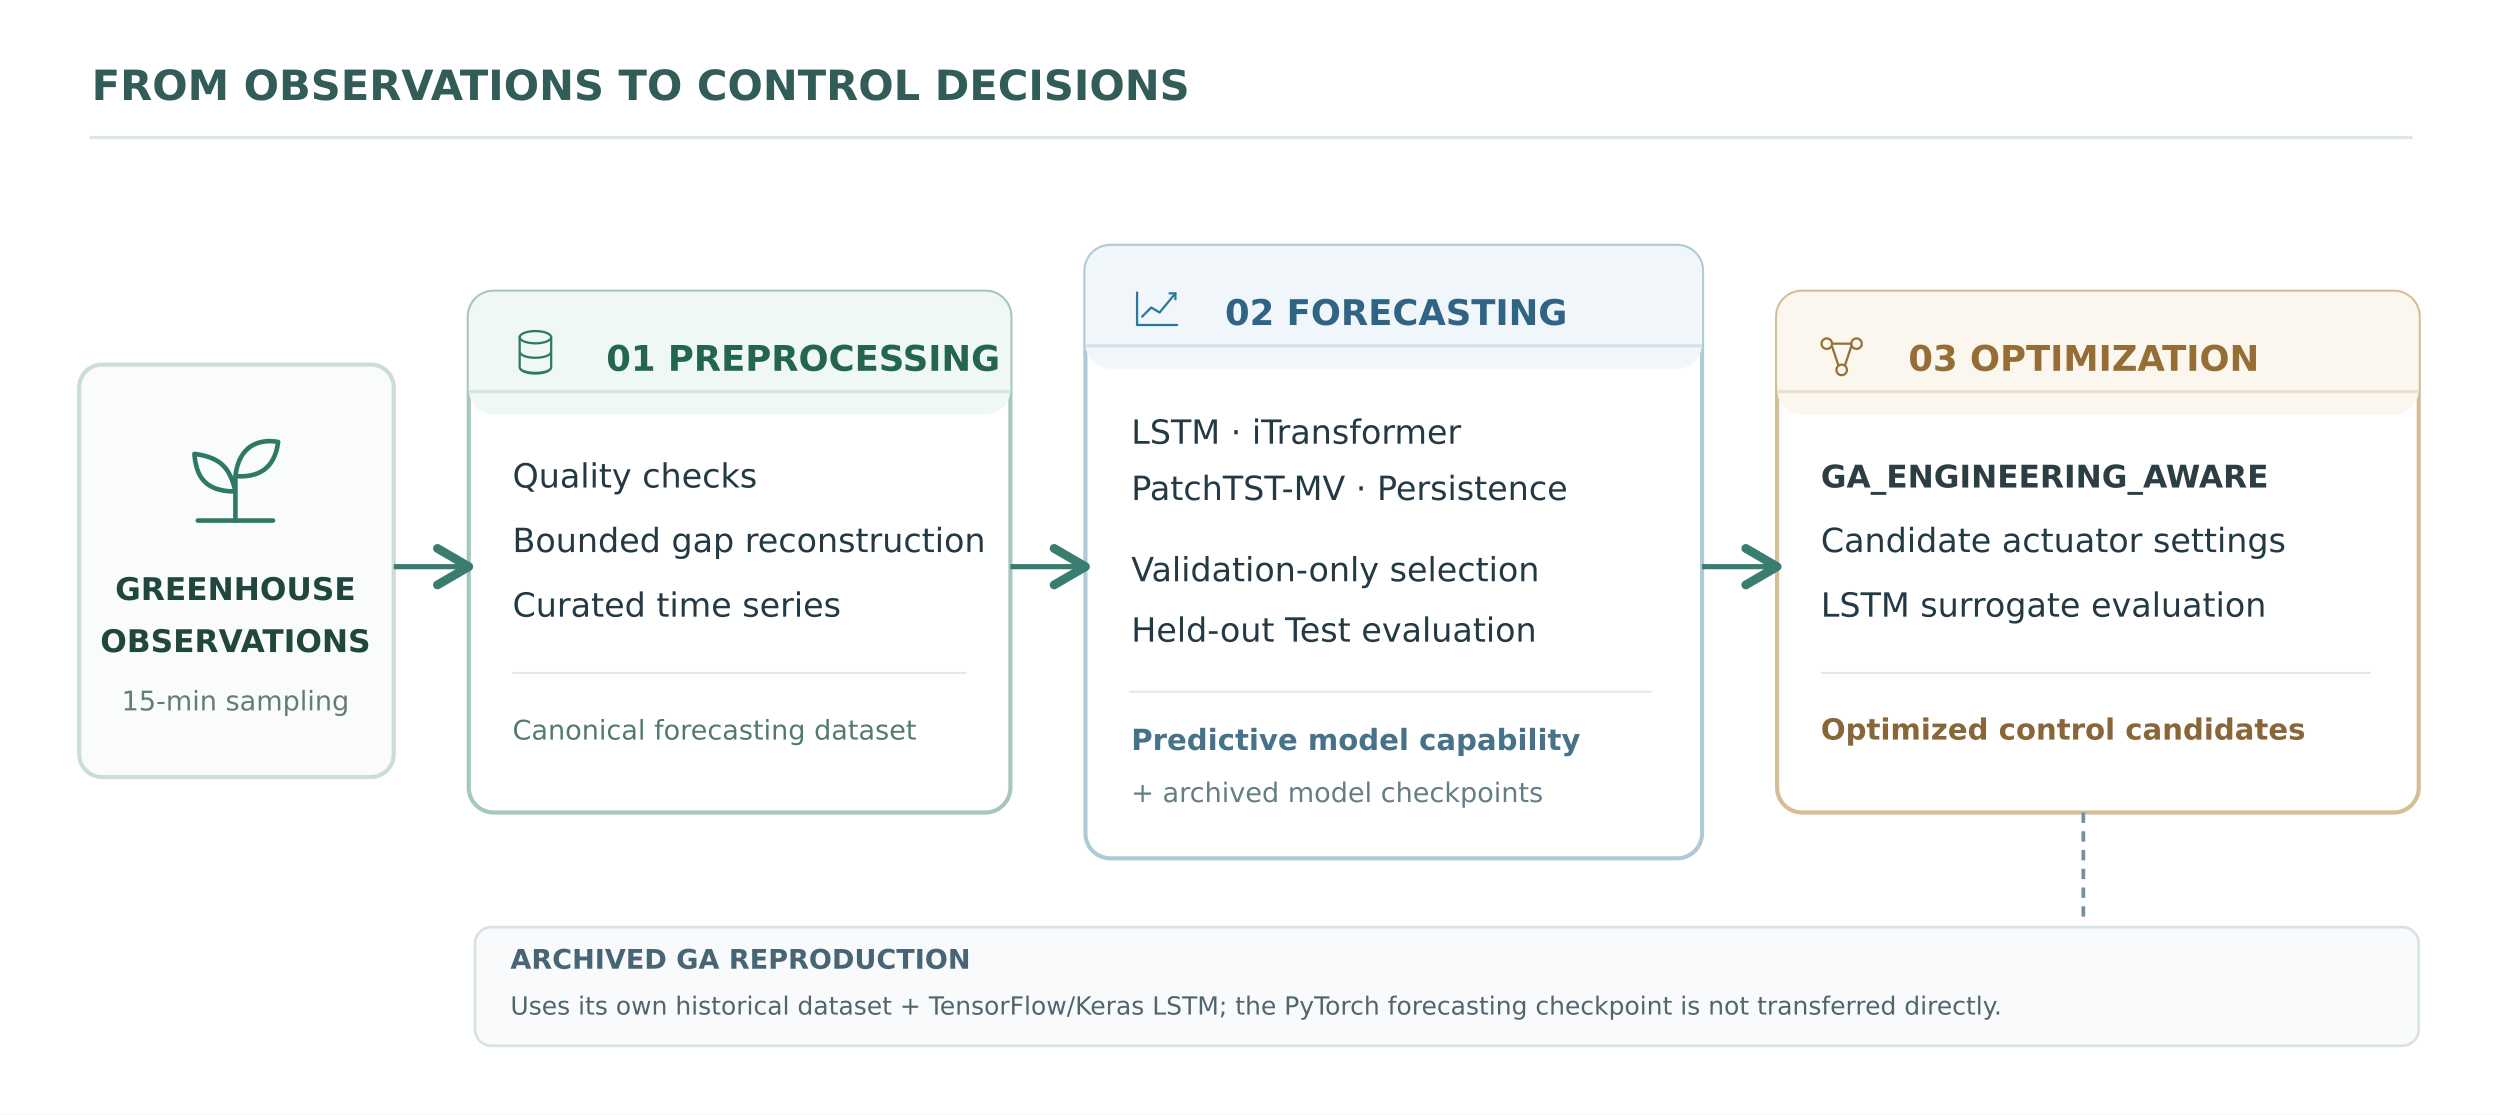
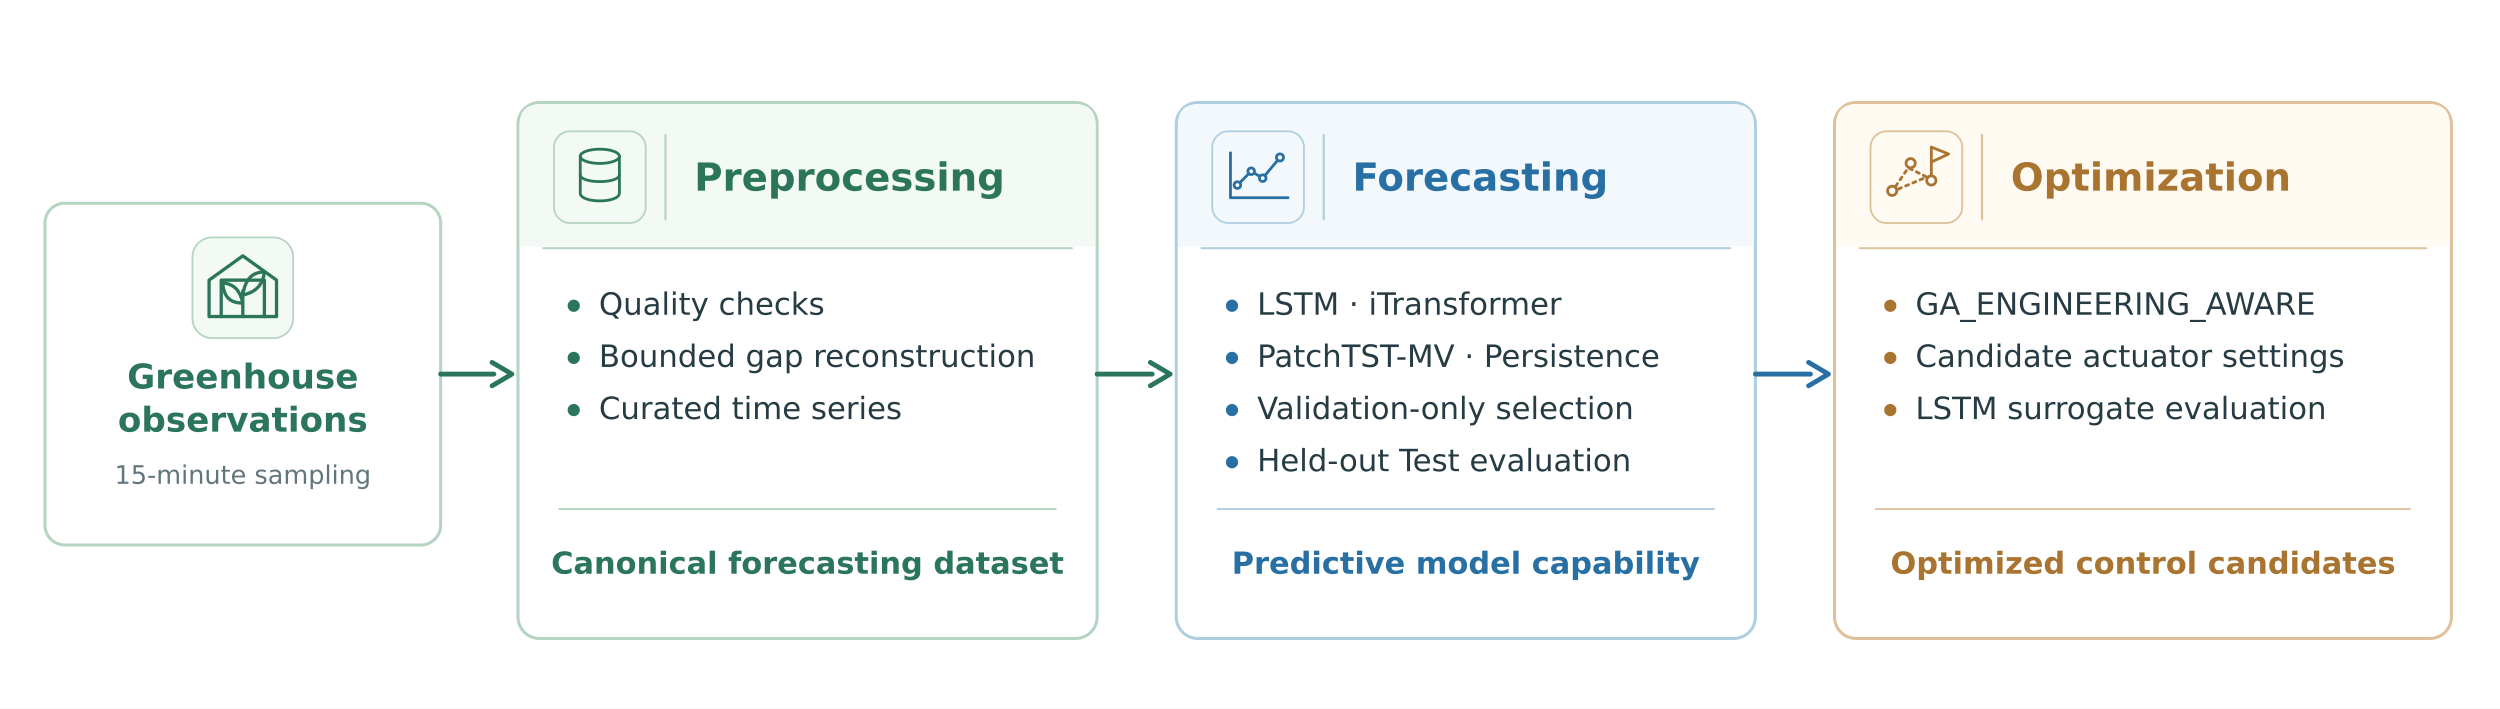
- <svg xmlns="http://www.w3.org/2000/svg" width="1200" height="535" viewBox="0 0 1200 535" role="img">
-   <defs>
-     <marker id="arr" markerWidth="9" markerHeight="9" refX="7" refY="4.5" orient="auto">
-       <path d="M1 1L7 4.5L1 8" fill="none" stroke="#397d70" stroke-width="1.7" stroke-linecap="round" stroke-linejoin="round" />
-     </marker>
-     <marker id="arrGrey" markerWidth="9" markerHeight="9" refX="7" refY="4.5" orient="auto">
-       <path d="M1 1L7 4.5L1 8" fill="none" stroke="#78909c" stroke-width="1.7" stroke-linecap="round" stroke-linejoin="round" />
-     </marker>
-   </defs>
-   <rect width="1200" height="535" fill="#ffffff" />
-   <text x="44" y="48" fill="#315c57" font-size="20" font-weight="700" text-anchor="start" font-family="DejaVu Sans, Arial, sans-serif">FROM OBSERVATIONS TO CONTROL DECISIONS</text>
-   <path d="M43 66 L1158 66" fill="none" stroke="#dbe7e6" stroke-width="1.5" />
-   <rect x="38" y="175" width="151" height="198" rx="11" fill="#f9fcfa" stroke="#cbded5" stroke-width="2" />
-   <g transform="translate(113 231) scale(0.82)" fill="none" stroke="#2d7966" stroke-width="2.7" stroke-linecap="round" stroke-linejoin="round">
-     <path d="M0 23V-1 M0 6C-18 6-23-3-24-16C-8-14-3-7 0 6Z M0-3C2-21 14-25 25-23C23-7 13-2 0-3Z" />
-     <path d="M-22 23H22" />
+ <svg xmlns="http://www.w3.org/2000/svg" width="1390" height="394" viewBox="0 0 1390 394" role="img">
+   <rect width="1390" height="394" fill="#FFFFFF" />
+   <rect x="25" y="113" width="220" height="190" rx="11" fill="#ffffff" stroke="#B5D4C1" stroke-width="1.7" />
+   <rect x="107" y="132" width="56" height="56" rx="11" fill="#F3F9F5" stroke="#B5D4C1" stroke-width="1.0" />
+   <g transform="translate(135 161) scale(0.75)" fill="none" stroke="#2B765B" stroke-width="2.45" stroke-linecap="round" stroke-linejoin="round">
+     <path d="M-25 20V-7L0-25L25-7V20H-25" />
+     <path d="M-16 20V-7H16V20" />
+     <path d="M0 20V1 M0 10C-11 10-14 4-15-5C-6-4-2 1 0 10 M0 4C2-9 8-13 16-13C15-4 10 2 0 4" />
  </g>
-   <text x="113" y="288" fill="#20463d" font-size="15" font-weight="700" text-anchor="middle" font-family="DejaVu Sans, Arial, sans-serif">GREENHOUSE</text>
-   <text x="113" y="313" fill="#20463d" font-size="15" font-weight="700" text-anchor="middle" font-family="DejaVu Sans, Arial, sans-serif">OBSERVATIONS</text>
-   <text x="113" y="341" fill="#637c79" font-size="13" font-weight="400" text-anchor="middle" font-family="DejaVu Sans, Arial, sans-serif">15-min sampling</text>
-   <rect x="225" y="140" width="260" height="250" rx="12" fill="#ffffff" stroke="#a5c8bc" stroke-width="2" />
-   <rect x="225" y="140" width="260" height="59" rx="12" fill="#f0f8f3" />
-   <path d="M225 188H485" stroke="#d5e4dc" stroke-width="1.5" />
-   <g transform="translate(257 169) scale(0.42)" fill="none" stroke="#2d7966" stroke-linejoin="round" stroke-linecap="round" stroke-width="2.6">
-     <ellipse cx="0" cy="-17" rx="18" ry="7" />
-     <path d="M-18-17V17 C-18 27 18 27 18 17V-17 M-18-1C-18 9 18 9 18-1 M-18 17C-18 26 18 26 18 17" />
+   <text x="135.0" y="216" fill="#2B765B" font-family="DejaVu Sans, Arial, sans-serif" font-size="19" font-weight="700" text-anchor="middle">Greenhouse</text>
+   <text x="135.0" y="240" fill="#2B765B" font-family="DejaVu Sans, Arial, sans-serif" font-size="19" font-weight="700" text-anchor="middle">observations</text>
+   <text x="135.0" y="269" fill="#61757C" font-family="DejaVu Sans, Arial, sans-serif" font-size="14.2" font-weight="400" text-anchor="middle">15-minute sampling</text>
+   <rect x="288" y="57" width="322" height="298" rx="12" fill="#ffffff" stroke="#B5D4C1" stroke-width="1.7" />
+   <path d="M300 58H598Q609 58 609 69V137H289V69Q289 58 300 58Z" fill="#F3F9F5" />
+   <path d="M302 138H596" fill="none" stroke="#B5D4C1" stroke-width="1.1" stroke-linecap="round" stroke-linejoin="round" />
+   <rect x="308" y="73" width="51" height="51" rx="9" fill="#F3F9F5" stroke="#B5D4C1" stroke-width="1.0" />
+   <g transform="translate(333.5 96.5) scale(0.64)" fill="none" stroke="#2B765B" stroke-width="2.45" stroke-linecap="round" stroke-linejoin="round">
+     <ellipse cx="0" cy="-15" rx="17" ry="6.2" />
+     <path d="M-17 -15V17C-17 26 17 26 17 17V-15" />
+     <path d="M-17 1C-17 9 17 9 17 1" />
  </g>
-   <text x="291" y="178" fill="#24654f" font-size="17" font-weight="700" text-anchor="start" font-family="DejaVu Sans, Arial, sans-serif">01  PREPROCESSING</text>
-   <text x="246" y="234" fill="#233944" font-size="16" font-weight="400" text-anchor="start" font-family="DejaVu Sans, Arial, sans-serif">Quality checks</text>
-   <text x="246" y="265" fill="#233944" font-size="16" font-weight="400" text-anchor="start" font-family="DejaVu Sans, Arial, sans-serif">Bounded gap reconstruction</text>
-   <text x="246" y="296" fill="#233944" font-size="16" font-weight="400" text-anchor="start" font-family="DejaVu Sans, Arial, sans-serif">Curated time series</text>
-   <path d="M246 323 L464 323" fill="none" stroke="#e1e9e7" stroke-width="1" />
-   <text x="246" y="355" fill="#527b6e" font-size="13" font-weight="400" text-anchor="start" font-family="DejaVu Sans, Arial, sans-serif">Canonical forecasting dataset</text>
-   <rect x="521" y="118" width="296" height="294" rx="12" fill="#ffffff" stroke="#afcad7" stroke-width="2" />
-   <rect x="521" y="118" width="296" height="59" rx="12" fill="#f0f6f9" />
-   <path d="M521 166H817" stroke="#d4e1e9" stroke-width="1.5" />
-   <g transform="translate(555 148) scale(0.4)" fill="none" stroke="#2c779c" stroke-width="2.7" stroke-linecap="round" stroke-linejoin="round">
-     <path d="M-23 20V-19 M-23 20H25" />
-     <path d="M-17 10L-6-1L4 5L23-18" />
-     <path d="M16-18H23V-11" />
+   <path d="M370 75V122" fill="none" stroke="#B5D4C1" stroke-width="1.2" stroke-linecap="round" stroke-linejoin="round" />
+   <text x="386" y="106" fill="#2B765B" font-family="DejaVu Sans, Arial, sans-serif" font-size="21.5" font-weight="700" text-anchor="start">Preprocessing</text>
+   <circle cx="319" cy="170" r="3.4" fill="#2B765B" />
+   <text x="333" y="175" fill="#263B43" font-family="DejaVu Sans, Arial, sans-serif" font-size="17.1" font-weight="400" text-anchor="start">Quality checks</text>
+   <circle cx="319" cy="199" r="3.4" fill="#2B765B" />
+   <text x="333" y="204" fill="#263B43" font-family="DejaVu Sans, Arial, sans-serif" font-size="17.1" font-weight="400" text-anchor="start">Bounded gap reconstruction</text>
+   <circle cx="319" cy="228" r="3.4" fill="#2B765B" />
+   <text x="333" y="233" fill="#263B43" font-family="DejaVu Sans, Arial, sans-serif" font-size="17.1" font-weight="400" text-anchor="start">Curated time series</text>
+   <path d="M311 283 H587" fill="none" stroke="#B5D4C1" stroke-width="1.05" stroke-linecap="round" stroke-linejoin="round" />
+   <text x="449.0" y="319" fill="#2B765B" font-family="DejaVu Sans, Arial, sans-serif" font-size="16.9" font-weight="600" text-anchor="middle">Canonical forecasting dataset</text>
+   <rect x="654" y="57" width="322" height="298" rx="12" fill="#ffffff" stroke="#AECFDF" stroke-width="1.7" />
+   <path d="M666 58H964Q975 58 975 69V137H655V69Q655 58 666 58Z" fill="#F3F8FC" />
+   <path d="M668 138H962" fill="none" stroke="#AECFDF" stroke-width="1.1" stroke-linecap="round" stroke-linejoin="round" />
+   <rect x="674" y="73" width="51" height="51" rx="9" fill="#F3F8FC" stroke="#AECFDF" stroke-width="1.0" />
+   <g transform="translate(699.5 96.5) scale(0.64)" fill="none" stroke="#286FA4" stroke-width="2.45" stroke-linecap="round" stroke-linejoin="round">
+     <path d="M-24 -18V21H26" />
+     <path d="M-18 10L-6 -2L4 4L19 -14" />
+     <circle cx="-18" cy="10" r="2.9" fill="#ffffff" />
+     <circle cx="-6" cy="-2" r="2.9" fill="#ffffff" />
+     <circle cx="4" cy="4" r="2.9" fill="#ffffff" />
+     <circle cx="19" cy="-14" r="3.1" fill="#ffffff" />
  </g>
-   <text x="588" y="156" fill="#2f6485" font-size="17" font-weight="700" text-anchor="start" font-family="DejaVu Sans, Arial, sans-serif">02  FORECASTING</text>
-   <text x="543" y="213" fill="#233944" font-size="16" font-weight="400" text-anchor="start" font-family="DejaVu Sans, Arial, sans-serif">LSTM · iTransformer</text>
-   <text x="543" y="240" fill="#233944" font-size="16" font-weight="400" text-anchor="start" font-family="DejaVu Sans, Arial, sans-serif">PatchTST-MV · Persistence</text>
-   <text x="543" y="279" fill="#233944" font-size="16" font-weight="400" text-anchor="start" font-family="DejaVu Sans, Arial, sans-serif">Validation-only selection</text>
-   <text x="543" y="308" fill="#233944" font-size="16" font-weight="400" text-anchor="start" font-family="DejaVu Sans, Arial, sans-serif">Held-out Test evaluation</text>
-   <path d="M542 332 L793 332" fill="none" stroke="#e1e9ec" stroke-width="1" />
-   <text x="543" y="360" fill="#47738a" font-size="14" font-weight="600" text-anchor="start" font-family="DejaVu Sans, Arial, sans-serif">Predictive model capability</text>
-   <text x="543" y="385" fill="#657d86" font-size="13" font-weight="400" text-anchor="start" font-family="DejaVu Sans, Arial, sans-serif">+ archived model checkpoints</text>
-   <rect x="853" y="140" width="308" height="250" rx="12" fill="#ffffff" stroke="#d6bd95" stroke-width="2" />
-   <rect x="853" y="140" width="308" height="59" rx="12" fill="#fbf7ef" />
-   <path d="M853 188H1161" stroke="#e8dfcf" stroke-width="1.5" />
-   <g transform="translate(884 170) scale(0.42)" fill="none" stroke="#96723a" stroke-width="2.6" stroke-linecap="round">
-     <circle cx="-17" cy="-12" r="6" />
-     <circle cx="17" cy="-12" r="6" />
-     <circle cx="0" cy="18" r="6" />
-     <path d="M-11-9L-4 12 M11-9L4 12 M-11-12H11" />
+   <path d="M736 75V122" fill="none" stroke="#AECFDF" stroke-width="1.2" stroke-linecap="round" stroke-linejoin="round" />
+   <text x="752" y="106" fill="#286FA4" font-family="DejaVu Sans, Arial, sans-serif" font-size="21.5" font-weight="700" text-anchor="start">Forecasting</text>
+   <circle cx="685" cy="170" r="3.4" fill="#286FA4" />
+   <text x="699" y="175" fill="#263B43" font-family="DejaVu Sans, Arial, sans-serif" font-size="17.1" font-weight="400" text-anchor="start">LSTM · iTransformer</text>
+   <circle cx="685" cy="199" r="3.4" fill="#286FA4" />
+   <text x="699" y="204" fill="#263B43" font-family="DejaVu Sans, Arial, sans-serif" font-size="17.1" font-weight="400" text-anchor="start">PatchTST-MV · Persistence</text>
+   <circle cx="685" cy="228" r="3.4" fill="#286FA4" />
+   <text x="699" y="233" fill="#263B43" font-family="DejaVu Sans, Arial, sans-serif" font-size="17.1" font-weight="400" text-anchor="start">Validation-only selection</text>
+   <circle cx="685" cy="257" r="3.4" fill="#286FA4" />
+   <text x="699" y="262" fill="#263B43" font-family="DejaVu Sans, Arial, sans-serif" font-size="17.1" font-weight="400" text-anchor="start">Held-out Test evaluation</text>
+   <path d="M677 283 H953" fill="none" stroke="#AECFDF" stroke-width="1.05" stroke-linecap="round" stroke-linejoin="round" />
+   <text x="815.0" y="319" fill="#286FA4" font-family="DejaVu Sans, Arial, sans-serif" font-size="16.9" font-weight="600" text-anchor="middle">Predictive model capability</text>
+   <rect x="1020" y="57" width="343" height="298" rx="12" fill="#ffffff" stroke="#DEC19B" stroke-width="1.7" />
+   <path d="M1032 58H1351Q1362 58 1362 69V137H1021V69Q1021 58 1032 58Z" fill="#FFFAF2" />
+   <path d="M1034 138H1349" fill="none" stroke="#DEC19B" stroke-width="1.1" stroke-linecap="round" stroke-linejoin="round" />
+   <rect x="1040" y="73" width="51" height="51" rx="9" fill="#FFFAF2" stroke="#DEC19B" stroke-width="1.0" />
+   <g transform="translate(1065.5 96.5) scale(0.64)" fill="none" stroke="#A8742F" stroke-width="2.45" stroke-linecap="round" stroke-linejoin="round">
+     <circle cx="-21" cy="15" r="4" fill="#ffffff" />
+     <circle cx="-5" cy="-9" r="4" fill="#ffffff" />
+     <circle cx="13" cy="6" r="4" fill="#ffffff" />
+     <path d="M-18 11L-7 -5L9 3L-17 14" stroke-dasharray="2.8 4" />
+     <path d="M-5-9H4" opacity="0" />
+     <path d="M13 1V-23L28-17L13-10" />
  </g>
-   <text x="916" y="178" fill="#956d35" font-size="17" font-weight="700" text-anchor="start" font-family="DejaVu Sans, Arial, sans-serif">03  OPTIMIZATION</text>
-   <text x="874" y="234" fill="#2b3e43" font-size="15" font-weight="600" text-anchor="start" font-family="DejaVu Sans, Arial, sans-serif">GA_ENGINEERING_AWARE</text>
-   <text x="874" y="265" fill="#233944" font-size="16" font-weight="400" text-anchor="start" font-family="DejaVu Sans, Arial, sans-serif">Candidate actuator settings</text>
-   <text x="874" y="296" fill="#233944" font-size="16" font-weight="400" text-anchor="start" font-family="DejaVu Sans, Arial, sans-serif">LSTM surrogate evaluation</text>
-   <path d="M874 323 L1138 323" fill="none" stroke="#ebe6dc" stroke-width="1" />
-   <text x="874" y="355" fill="#886638" font-size="14" font-weight="600" text-anchor="start" font-family="DejaVu Sans, Arial, sans-serif">Optimized control candidates</text>
-   <path d="M189 272H225" stroke="#397d70" fill="none" stroke-width="2.5" marker-end="url(#arr)" />
-   <path d="M485 272H521" stroke="#397d70" fill="none" stroke-width="2.5" marker-end="url(#arr)" />
-   <path d="M817 272H853" stroke="#397d70" fill="none" stroke-width="2.5" marker-end="url(#arr)" />
-   <rect x="228" y="445" width="933" height="57" rx="8" fill="#f8fafb" stroke="#d8e1e4" stroke-width="1.3" />
-   <path d="M1000 390V444" stroke="#78909c" stroke-dasharray="5 4" stroke-width="1.8" fill="none" />
-   <text x="245" y="465" fill="#476574" font-size="13" font-weight="700" text-anchor="start" font-family="DejaVu Sans, Arial, sans-serif">ARCHIVED GA REPRODUCTION</text>
-   <text x="245" y="487" fill="#50656d" font-size="12" font-weight="400" text-anchor="start" font-family="DejaVu Sans, Arial, sans-serif">Uses its own historical dataset + TensorFlow/Keras LSTM; the PyTorch forecasting checkpoint is not transferred directly.</text>
+   <path d="M1102 75V122" fill="none" stroke="#DEC19B" stroke-width="1.2" stroke-linecap="round" stroke-linejoin="round" />
+   <text x="1118" y="106" fill="#A8742F" font-family="DejaVu Sans, Arial, sans-serif" font-size="21.5" font-weight="700" text-anchor="start">Optimization</text>
+   <circle cx="1051" cy="170" r="3.4" fill="#A8742F" />
+   <text x="1065" y="175" fill="#263B43" font-family="DejaVu Sans, Arial, sans-serif" font-size="17.1" font-weight="400" text-anchor="start">GA_ENGINEERING_AWARE</text>
+   <circle cx="1051" cy="199" r="3.4" fill="#A8742F" />
+   <text x="1065" y="204" fill="#263B43" font-family="DejaVu Sans, Arial, sans-serif" font-size="17.1" font-weight="400" text-anchor="start">Candidate actuator settings</text>
+   <circle cx="1051" cy="228" r="3.4" fill="#A8742F" />
+   <text x="1065" y="233" fill="#263B43" font-family="DejaVu Sans, Arial, sans-serif" font-size="17.1" font-weight="400" text-anchor="start">LSTM surrogate evaluation</text>
+   <path d="M1043 283 H1340" fill="none" stroke="#DEC19B" stroke-width="1.05" stroke-linecap="round" stroke-linejoin="round" />
+   <text x="1191.5" y="319" fill="#A8742F" font-family="DejaVu Sans, Arial, sans-serif" font-size="16.9" font-weight="600" text-anchor="middle">Optimized control candidates</text>
+   <path d="M245 208 H274.6" fill="none" stroke="#2B765B" stroke-width="2.7" stroke-linecap="round" stroke-linejoin="round" />
+   <path d="M273.6 201.5 L284.6 208 L273.6 214.5" fill="none" stroke="#2B765B" stroke-width="2.7" stroke-linecap="round" stroke-linejoin="round" />
+   <path d="M610 208 H640.6" fill="none" stroke="#2B765B" stroke-width="2.7" stroke-linecap="round" stroke-linejoin="round" />
+   <path d="M639.6 201.5 L650.6 208 L639.6 214.5" fill="none" stroke="#2B765B" stroke-width="2.7" stroke-linecap="round" stroke-linejoin="round" />
+   <path d="M976 208 H1006.6" fill="none" stroke="#286FA4" stroke-width="2.7" stroke-linecap="round" stroke-linejoin="round" />
+   <path d="M1005.6 201.5 L1016.6 208 L1005.6 214.5" fill="none" stroke="#286FA4" stroke-width="2.7" stroke-linecap="round" stroke-linejoin="round" />
</svg>
